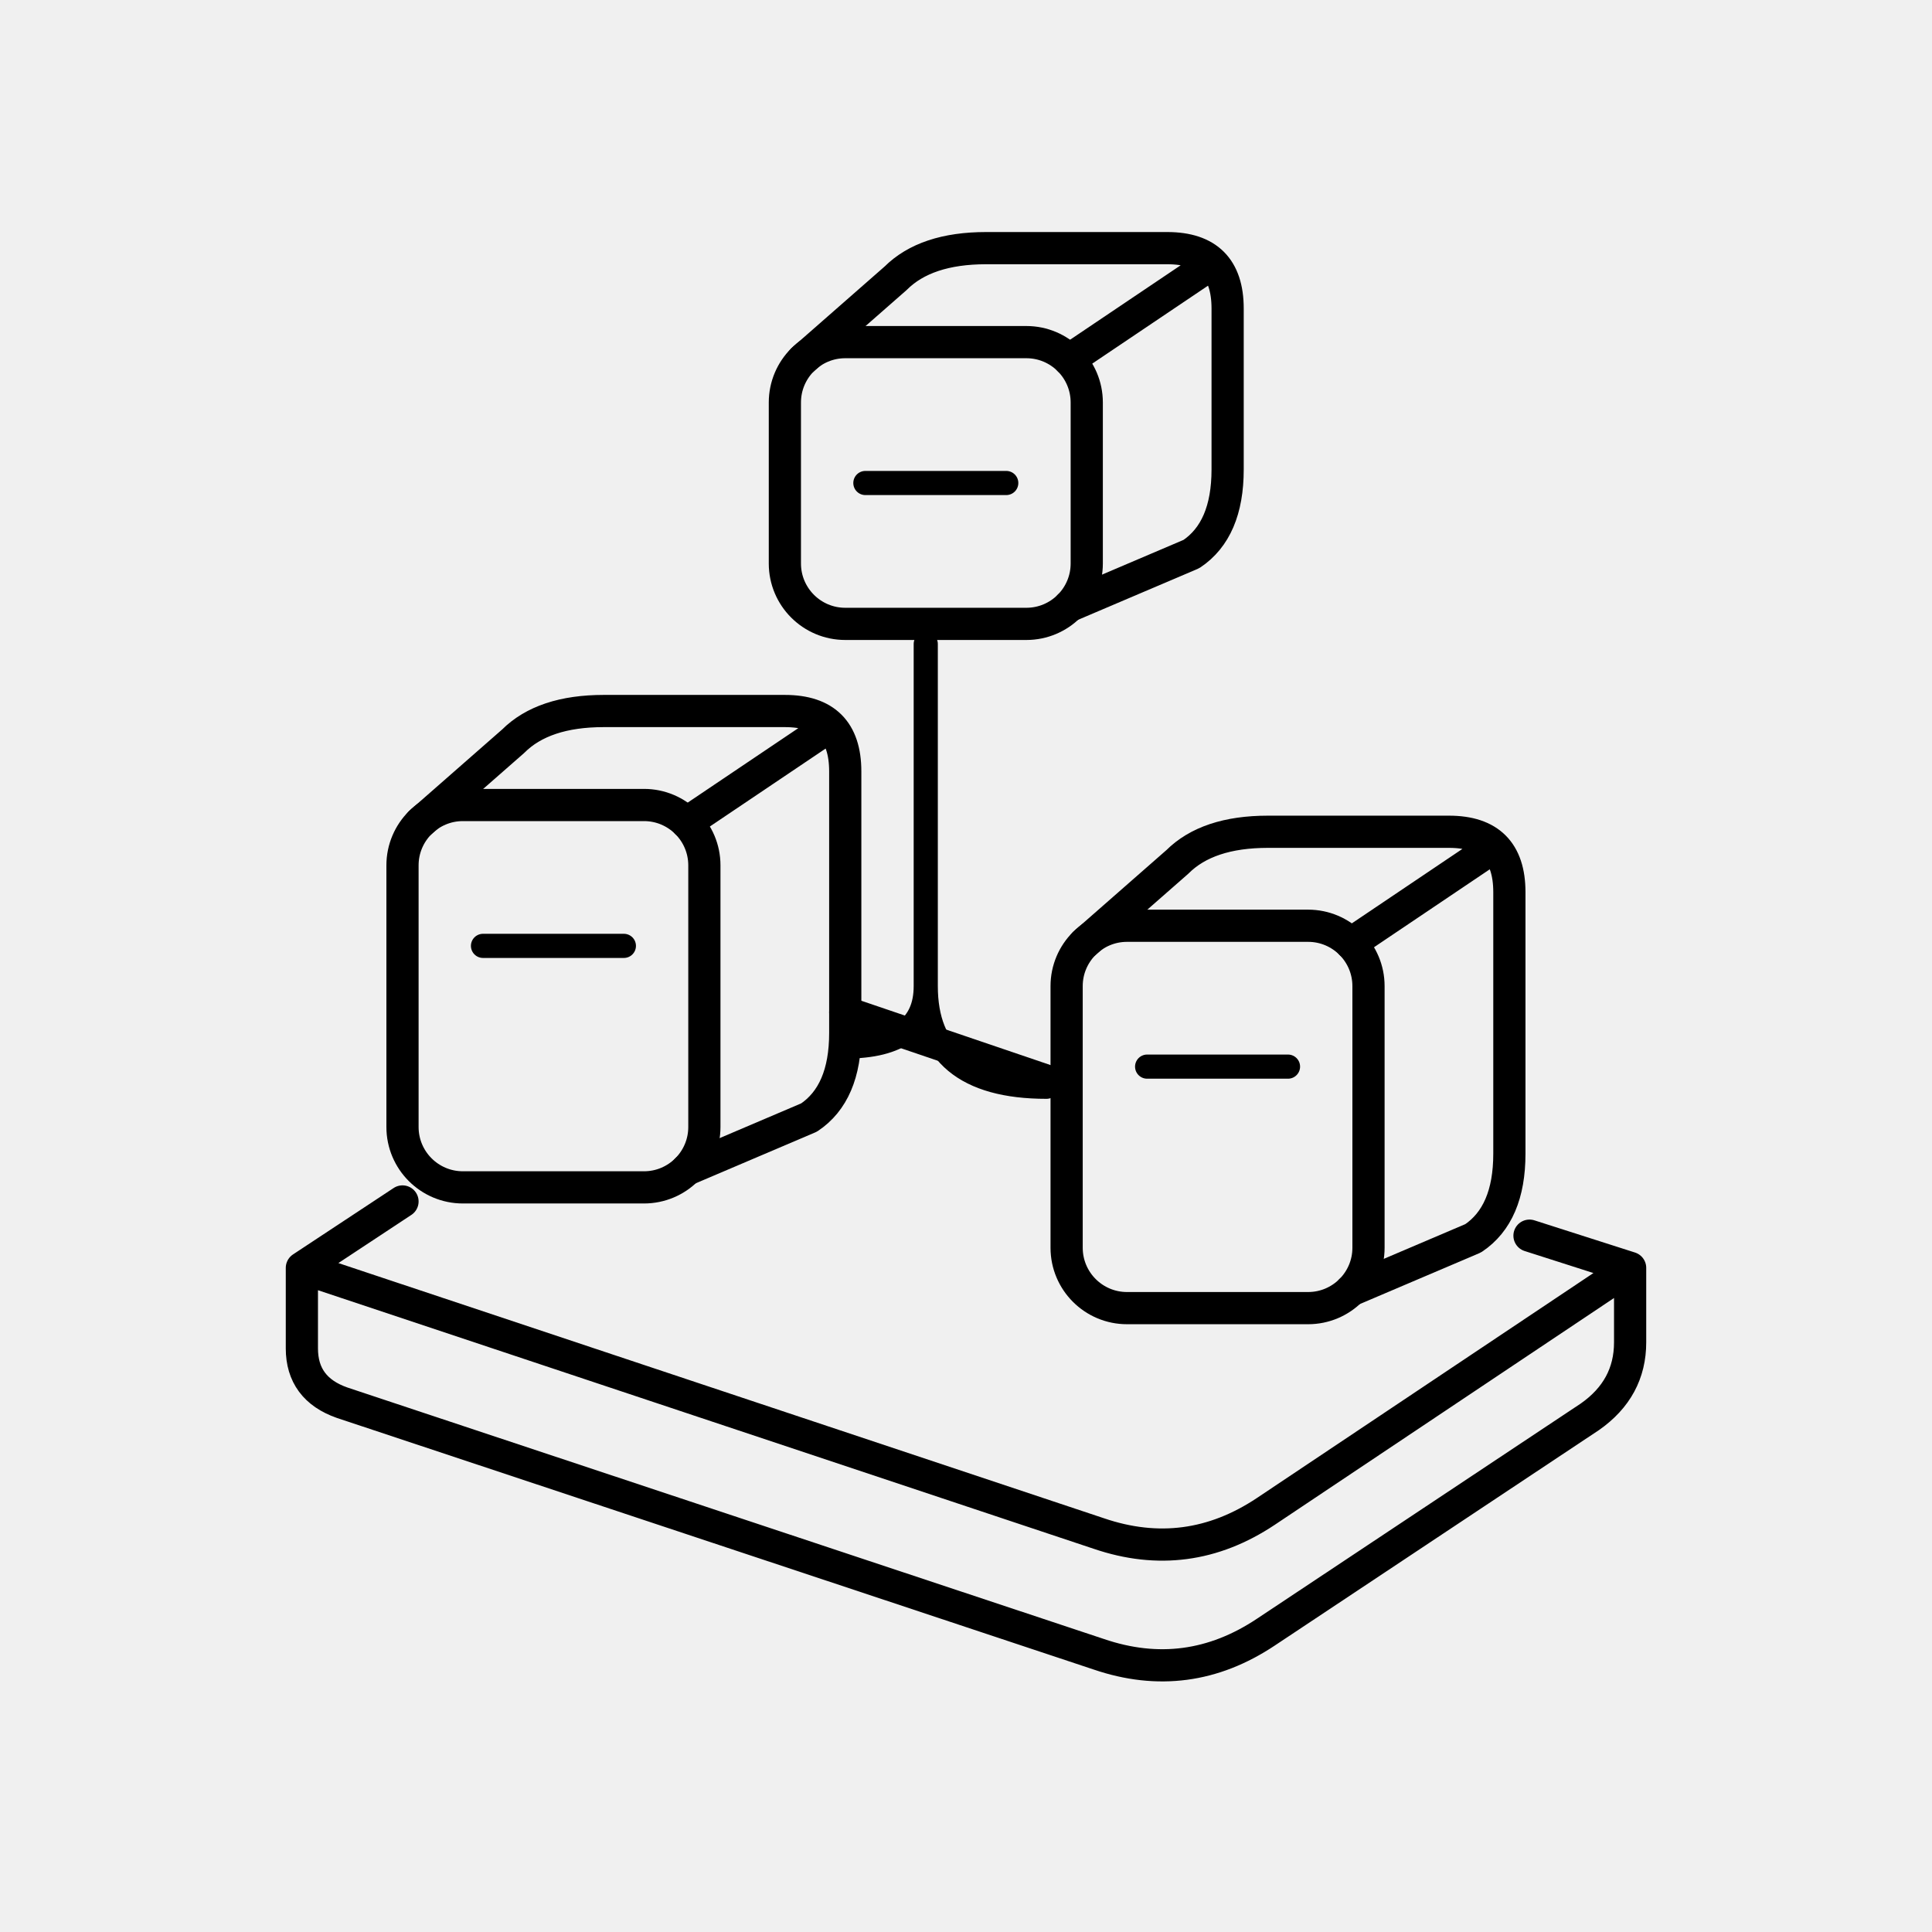
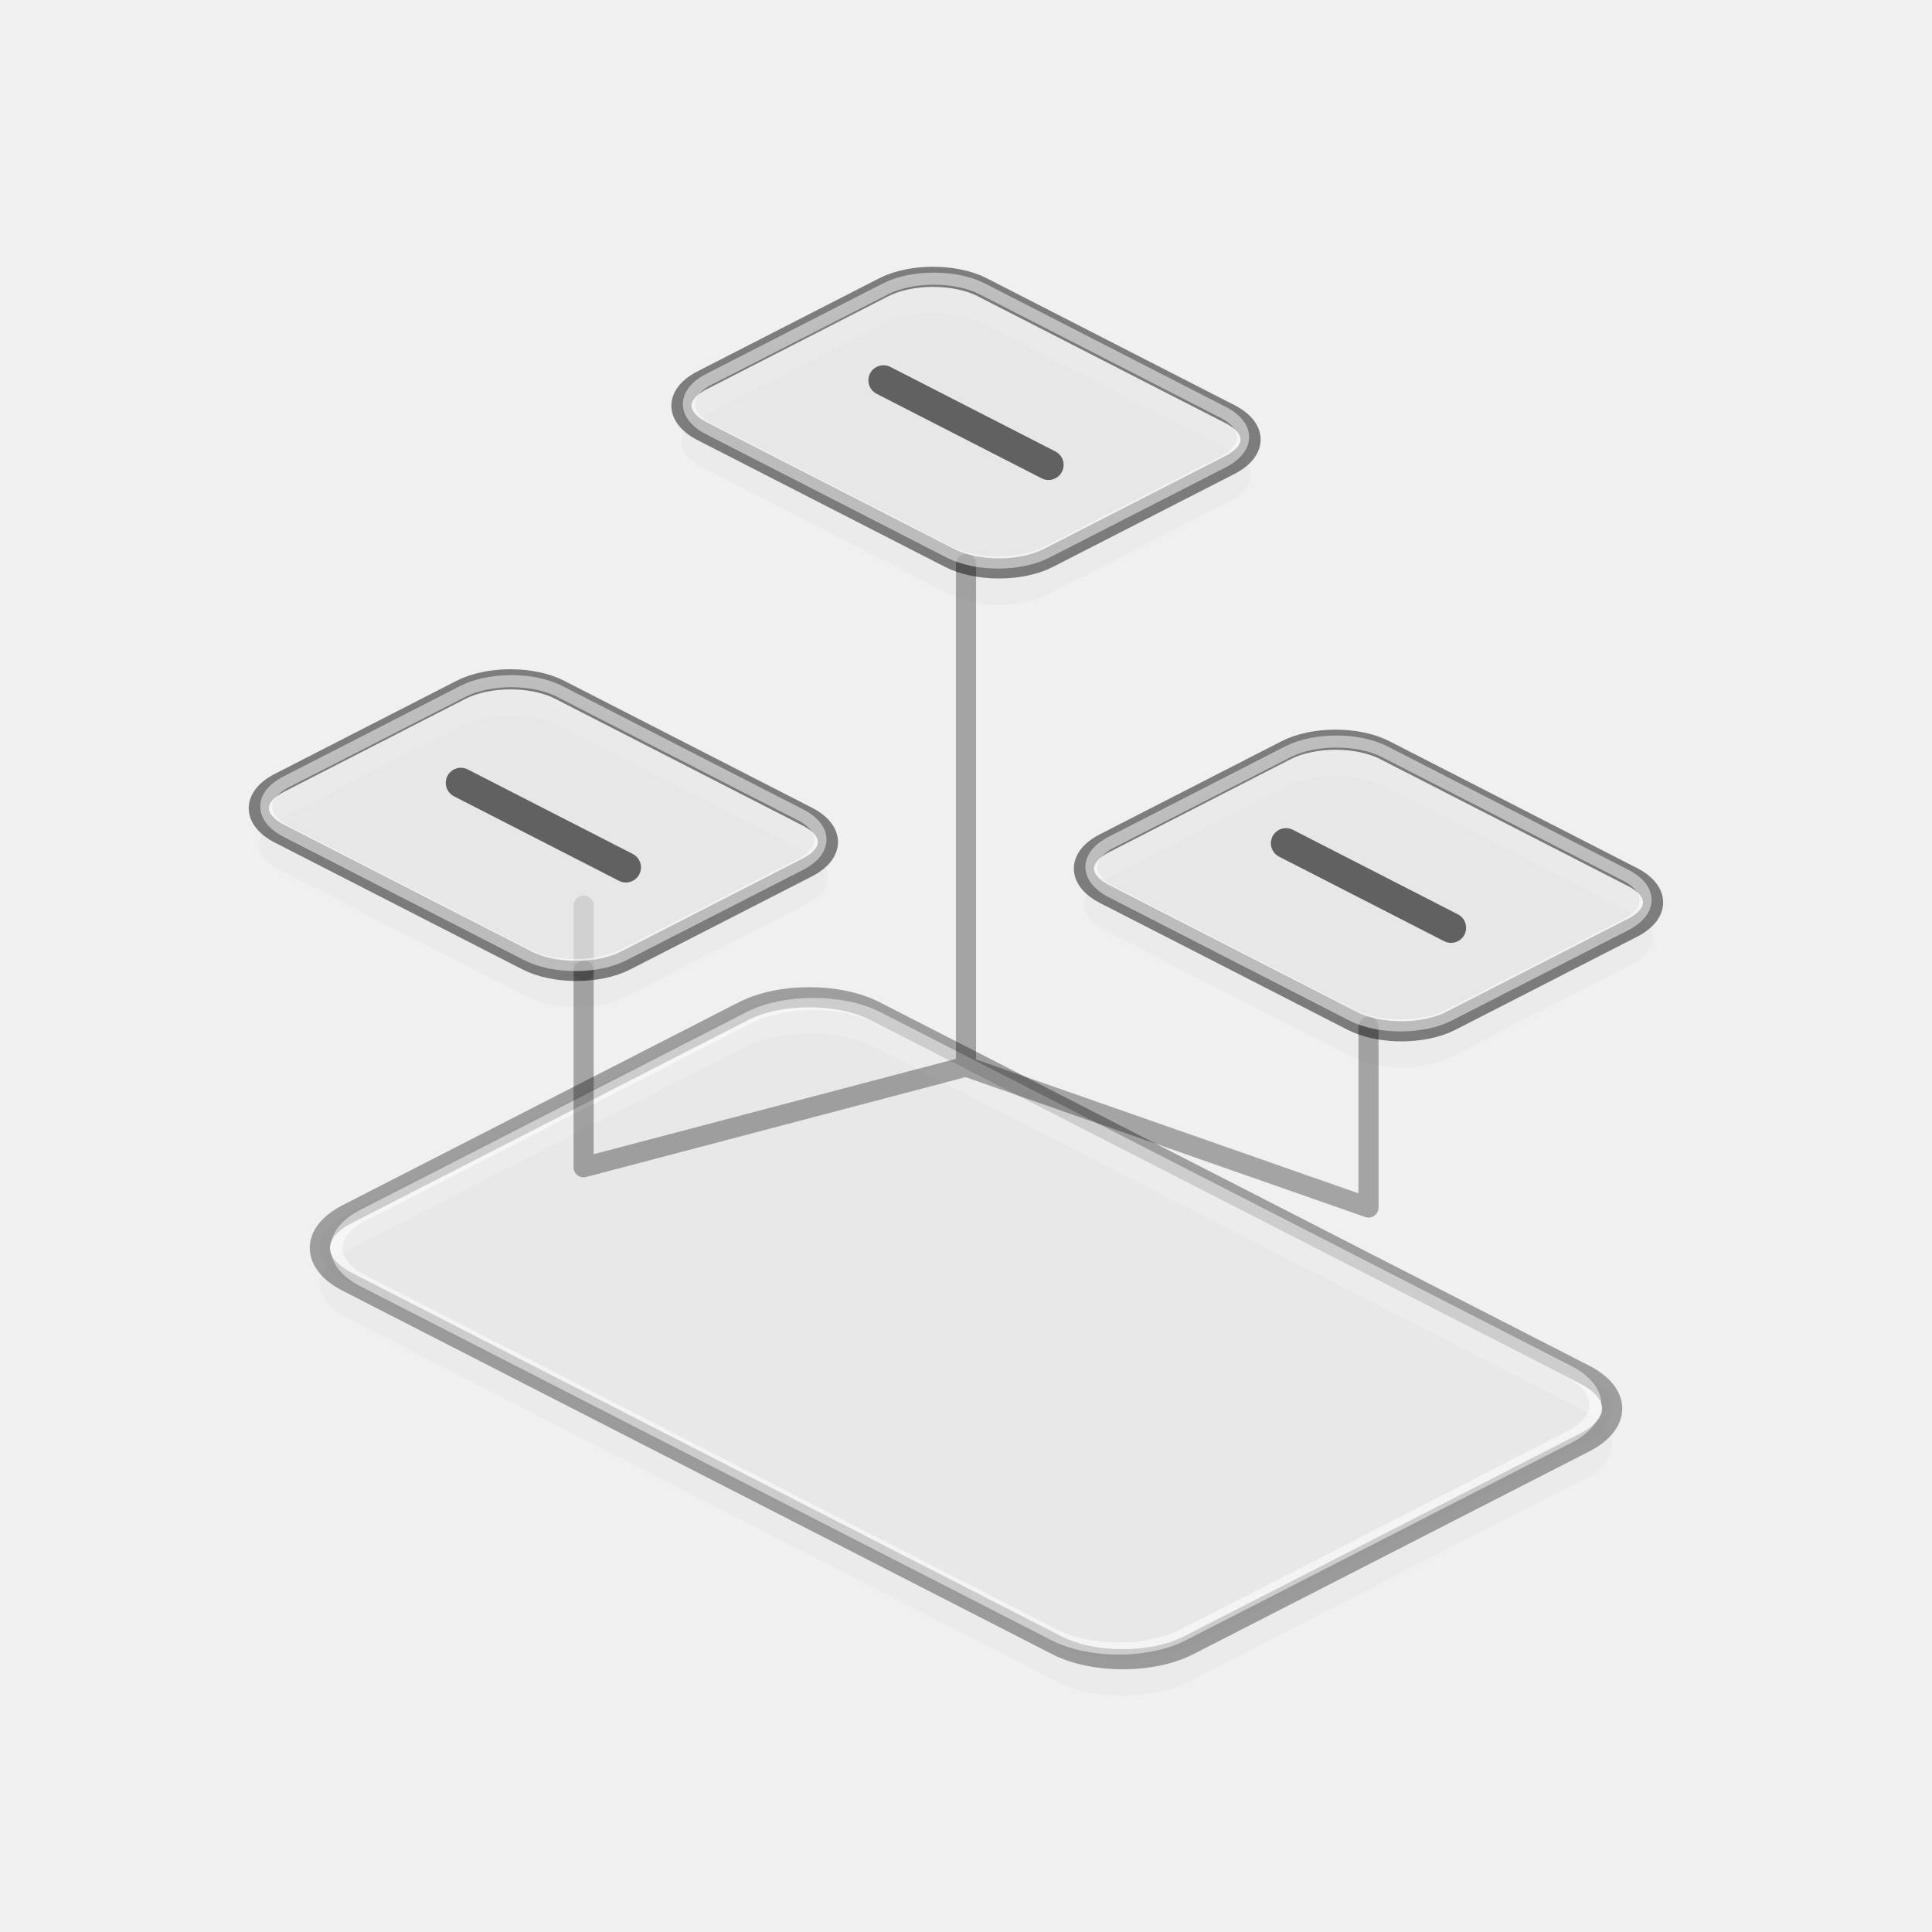
- <svg xmlns="http://www.w3.org/2000/svg" width="96" height="96" viewBox="0 0 96 96" fill="none" stroke="currentColor" stroke-width="1.6" stroke-linecap="round" stroke-linejoin="round">
-   <path d="M15 63 L54.6 76.2 Q59 77.7 62.9 75.1 L81 63 M15 63 L15 67 Q15 69 17 69.7 L54.6 82.2 Q59 83.7 62.9 81.1 L79 70.4 Q81 69 81 66.7 L81 63 M15 63 L20 59.7 M42 50.3 L52 53.7 M76 61.4 L81 63" />
-   <rect x="20" y="40" width="15" height="19" rx="3" />
-   <path d="M20.88 40.88 L25.5 36.83 Q27 35.33 30 35.33 L39 35.33 Q42 35.33 42 38.33 L42 51.33 Q42 54.33 40.2 55.53 L34.12 58.12 M34.12 40.88 L41.25 36.08" />
-   <rect x="53" y="46" width="15" height="19" rx="3" />
-   <path d="M53.88 46.88 L58.5 42.83 Q60 41.33 63 41.33 L72 41.33 Q75 41.33 75 44.33 L75 57.33 Q75 60.33 73.2 61.53 L67.12 64.12 M67.12 46.88 L74.25 42.08" />
-   <rect x="39" y="17" width="15" height="14" rx="3" />
-   <path d="M39.88 17.88 L44.5 13.83 Q46 12.33 49 12.33 L58 12.33 Q61 12.33 61 15.33 L61 23.33 Q61 26.33 59.2 27.53 L53.12 30.12 M53.12 17.88 L60.25 13.08" />
-   <path d="M46 32 L46 49 Q46 52 42 52 M46 49 Q46 54 52 54 M24 47 L31 47 M57 53 L64 53 M43 24 L50 24" stroke-width="1.2" />
+ <svg xmlns="http://www.w3.org/2000/svg" width="96" height="96" viewBox="0 0 96 96" fill="none" stroke="currentColor" stroke-width="1" stroke-linecap="round" stroke-linejoin="round">
+   <path d="M43.49 52.05 L78.75 70.11 C80.56 71.04 80.56 72.54 78.75 73.47 L59.07 83.55 C57.26 84.48 54.32 84.48 52.51 83.55 L17.25 65.49 C15.44 64.56 15.44 63.06 17.25 62.13 L36.93 52.05 C38.74 51.12 41.68 51.12 43.49 52.05 Z" fill="currentColor" fill-opacity="0.02" stroke="none" />
+   <path d="M43.49 50.25 L78.75 68.31 C80.56 69.24 80.56 70.74 78.75 71.67 L59.07 81.75 C57.26 82.68 54.32 82.68 52.51 81.75 L17.25 63.69 C15.44 62.76 15.44 61.26 17.25 60.33 L36.93 50.25 C38.74 49.32 41.68 49.32 43.49 50.25 Z" fill="currentColor" fill-opacity="0.02" stroke="none" />
+   <path d="M43.49 50.25 L78.75 68.31 C80.56 69.24 80.56 70.74 78.75 71.67 L59.07 81.75 C57.26 82.68 54.32 82.68 52.51 81.75 L17.25 63.69 C15.44 62.76 15.44 61.26 17.25 60.33 L36.93 50.25 C38.74 49.32 41.68 49.32 43.49 50.25 Z" fill="white" fill-opacity="0.07" stroke="none" />
+   <path d="M43.49 50.25 L78.75 68.31 C80.56 69.24 80.56 70.74 78.75 71.67 L59.07 81.75 C57.26 82.68 54.32 82.68 52.51 81.75 L17.25 63.69 C15.44 62.76 15.44 61.26 17.25 60.33 L36.93 50.25 C38.74 49.32 41.68 49.32 43.49 50.25 Z" stroke-opacity="0.34" />
+   <path d="M43.61 50.56 L77.95 68.15 C79.71 69.05 79.71 70.52 77.95 71.42 L58.78 81.24 C57.02 82.14 54.16 82.14 52.39 81.24 L18.05 63.65 C16.29 62.75 16.29 61.28 18.05 60.38 L37.22 50.56 C38.98 49.66 41.84 49.66 43.61 50.56 Z" stroke="white" stroke-width="0.6" stroke-opacity="0.5" />
+   <path d="M48 28.03 L48 53 M29 48.23 L29 58 M68 51.03 L68 60 M29 58 L48 53 L68 60" stroke-opacity="0.32" />
+   <path d="M29 45 L29 48.23" stroke-opacity="0.1" />
+   <path d="M48.82 16.08 L61.12 22.38 C62.48 23.08 62.48 24.2 61.12 24.9 L52.1 29.52 C50.74 30.22 48.54 30.22 47.18 29.52 L34.88 23.22 C33.52 22.52 33.52 21.4 34.88 20.7 L43.9 16.08 C45.26 15.38 47.46 15.38 48.82 16.08 Z" fill="currentColor" fill-opacity="0.02" stroke="none" />
+   <path d="M48.82 14.28 L61.12 20.58 C62.48 21.28 62.48 22.4 61.12 23.1 L52.1 27.72 C50.74 28.42 48.54 28.42 47.18 27.72 L34.88 21.42 C33.52 20.72 33.52 19.6 34.88 18.9 L43.9 14.28 C45.26 13.58 47.46 13.58 48.82 14.28 Z" fill="currentColor" fill-opacity="0.03" stroke="none" />
+   <path d="M48.82 14.28 L61.12 20.58 C62.48 21.28 62.48 22.4 61.12 23.1 L52.1 27.72 C50.74 28.42 48.54 28.42 47.18 27.72 L34.88 21.42 C33.52 20.72 33.52 19.6 34.88 18.9 L43.9 14.28 C45.26 13.58 47.46 13.58 48.82 14.28 Z" fill="white" fill-opacity="0.07" stroke="none" />
+   <path d="M48.82 14.28 L61.12 20.58 C62.48 21.28 62.48 22.4 61.12 23.1 L52.1 27.72 C50.74 28.42 48.54 28.42 47.18 27.72 L34.88 21.42 C33.52 20.72 33.52 19.6 34.88 18.9 L43.9 14.28 C45.26 13.58 47.46 13.58 48.82 14.28 Z" stroke-opacity="0.48" />
+   <path d="M48.8 14.35 L60.78 20.49 C62.1 21.17 62.1 22.27 60.78 22.95 L51.99 27.45 C50.67 28.12 48.52 28.12 47.2 27.45 L35.22 21.31 C33.9 20.63 33.9 19.53 35.22 18.85 L44.01 14.35 C45.33 13.68 47.48 13.68 48.8 14.35 Z" stroke="white" stroke-width="0.6" stroke-opacity="0.5" />
+   <path d="M43.9 18.9 L52.1 23.1" stroke-width="1.5" stroke-opacity="0.58" />
+   <path d="M27.82 36.08 L40.12 42.38 C41.48 43.08 41.48 44.2 40.12 44.9 L31.1 49.52 C29.74 50.22 27.54 50.22 26.18 49.52 L13.88 43.22 C12.52 42.52 12.52 41.4 13.88 40.7 L22.9 36.08 C24.26 35.38 26.46 35.38 27.82 36.08 Z" fill="currentColor" fill-opacity="0.02" stroke="none" />
+   <path d="M27.82 34.28 L40.12 40.58 C41.48 41.28 41.48 42.4 40.12 43.1 L31.1 47.72 C29.74 48.42 27.54 48.42 26.18 47.72 L13.88 41.42 C12.52 40.72 12.52 39.6 13.88 38.9 L22.9 34.28 C24.26 33.58 26.46 33.58 27.82 34.28 Z" fill="currentColor" fill-opacity="0.03" stroke="none" />
+   <path d="M27.82 34.28 L40.12 40.58 C41.48 41.28 41.48 42.4 40.12 43.1 L31.1 47.72 C29.74 48.42 27.54 48.42 26.18 47.72 L13.88 41.42 C12.52 40.72 12.52 39.6 13.88 38.9 L22.9 34.28 C24.26 33.58 26.46 33.58 27.82 34.28 Z" fill="white" fill-opacity="0.07" stroke="none" />
+   <path d="M27.82 34.28 L40.12 40.58 C41.48 41.28 41.48 42.4 40.12 43.1 L31.1 47.72 C29.74 48.42 27.54 48.42 26.18 47.72 L13.88 41.42 C12.52 40.72 12.52 39.6 13.88 38.9 L22.9 34.28 C24.26 33.58 26.46 33.58 27.82 34.28 Z" stroke-opacity="0.48" />
+   <path d="M27.8 34.35 L39.78 40.49 C41.1 41.17 41.1 42.27 39.78 42.95 L30.99 47.45 C29.67 48.12 27.52 48.12 26.2 47.45 L14.22 41.31 C12.9 40.63 12.9 39.53 14.22 38.85 L23.01 34.35 C24.33 33.68 26.48 33.68 27.8 34.35 Z" stroke="white" stroke-width="0.6" stroke-opacity="0.5" />
+   <path d="M22.9 38.9 L31.1 43.1" stroke-width="1.5" stroke-opacity="0.58" />
+   <path d="M68.82 39.08 L81.12 45.38 C82.48 46.08 82.48 47.2 81.12 47.9 L72.1 52.52 C70.74 53.22 68.54 53.22 67.18 52.52 L54.88 46.22 C53.52 45.52 53.52 44.4 54.88 43.7 L63.9 39.08 C65.26 38.38 67.46 38.38 68.82 39.08 Z" fill="currentColor" fill-opacity="0.02" stroke="none" />
+   <path d="M68.82 37.28 L81.12 43.58 C82.48 44.28 82.48 45.4 81.12 46.1 L72.1 50.72 C70.74 51.42 68.54 51.42 67.18 50.72 L54.88 44.42 C53.52 43.72 53.52 42.6 54.88 41.9 L63.9 37.28 C65.26 36.58 67.46 36.58 68.82 37.28 Z" fill="currentColor" fill-opacity="0.03" stroke="none" />
+   <path d="M68.82 37.28 L81.12 43.58 C82.48 44.28 82.48 45.4 81.12 46.1 L72.1 50.72 C70.74 51.42 68.54 51.42 67.18 50.72 L54.88 44.42 C53.52 43.72 53.52 42.6 54.88 41.9 L63.9 37.28 C65.26 36.58 67.46 36.58 68.82 37.28 Z" fill="white" fill-opacity="0.07" stroke="none" />
+   <path d="M68.82 37.28 L81.12 43.58 C82.48 44.28 82.48 45.4 81.12 46.1 L72.1 50.72 C70.74 51.42 68.54 51.42 67.18 50.72 L54.88 44.42 C53.52 43.72 53.52 42.6 54.88 41.9 L63.9 37.28 C65.26 36.58 67.46 36.58 68.82 37.28 Z" stroke-opacity="0.48" />
+   <path d="M68.8 37.35 L80.78 43.49 C82.1 44.17 82.1 45.27 80.78 45.95 L71.99 50.45 C70.67 51.12 68.52 51.12 67.2 50.45 L55.22 44.31 C53.9 43.63 53.9 42.53 55.22 41.85 L64.01 37.35 C65.33 36.68 67.48 36.68 68.8 37.35 Z" stroke="white" stroke-width="0.6" stroke-opacity="0.5" />
+   <path d="M63.9 41.9 L72.1 46.1" stroke-width="1.5" stroke-opacity="0.58" />
</svg>
